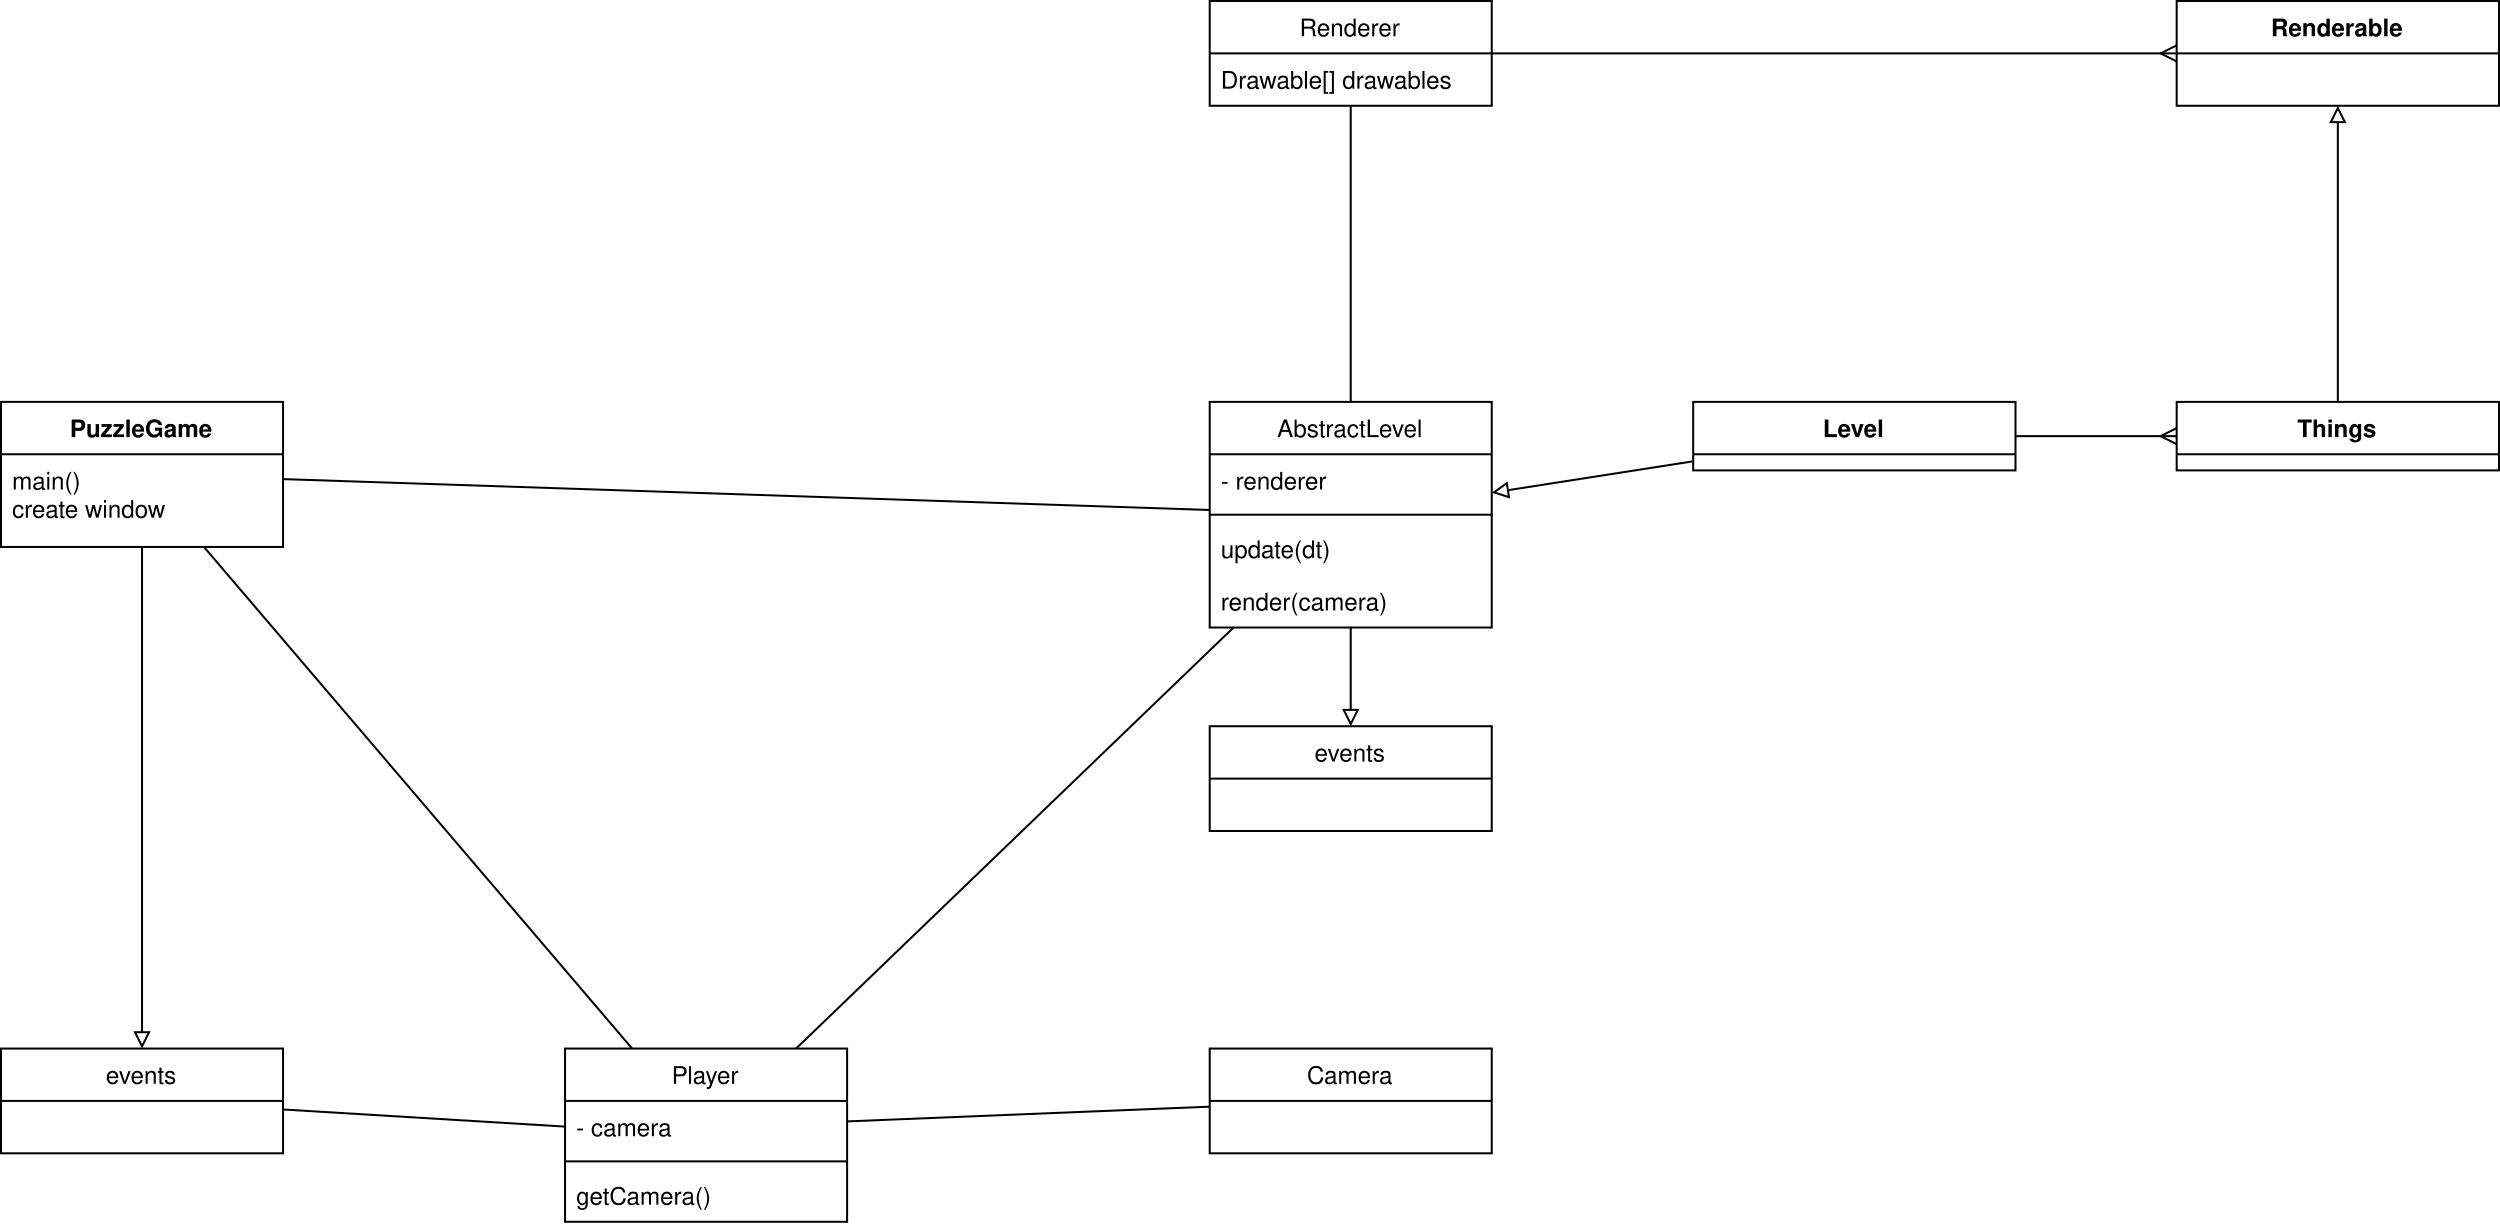
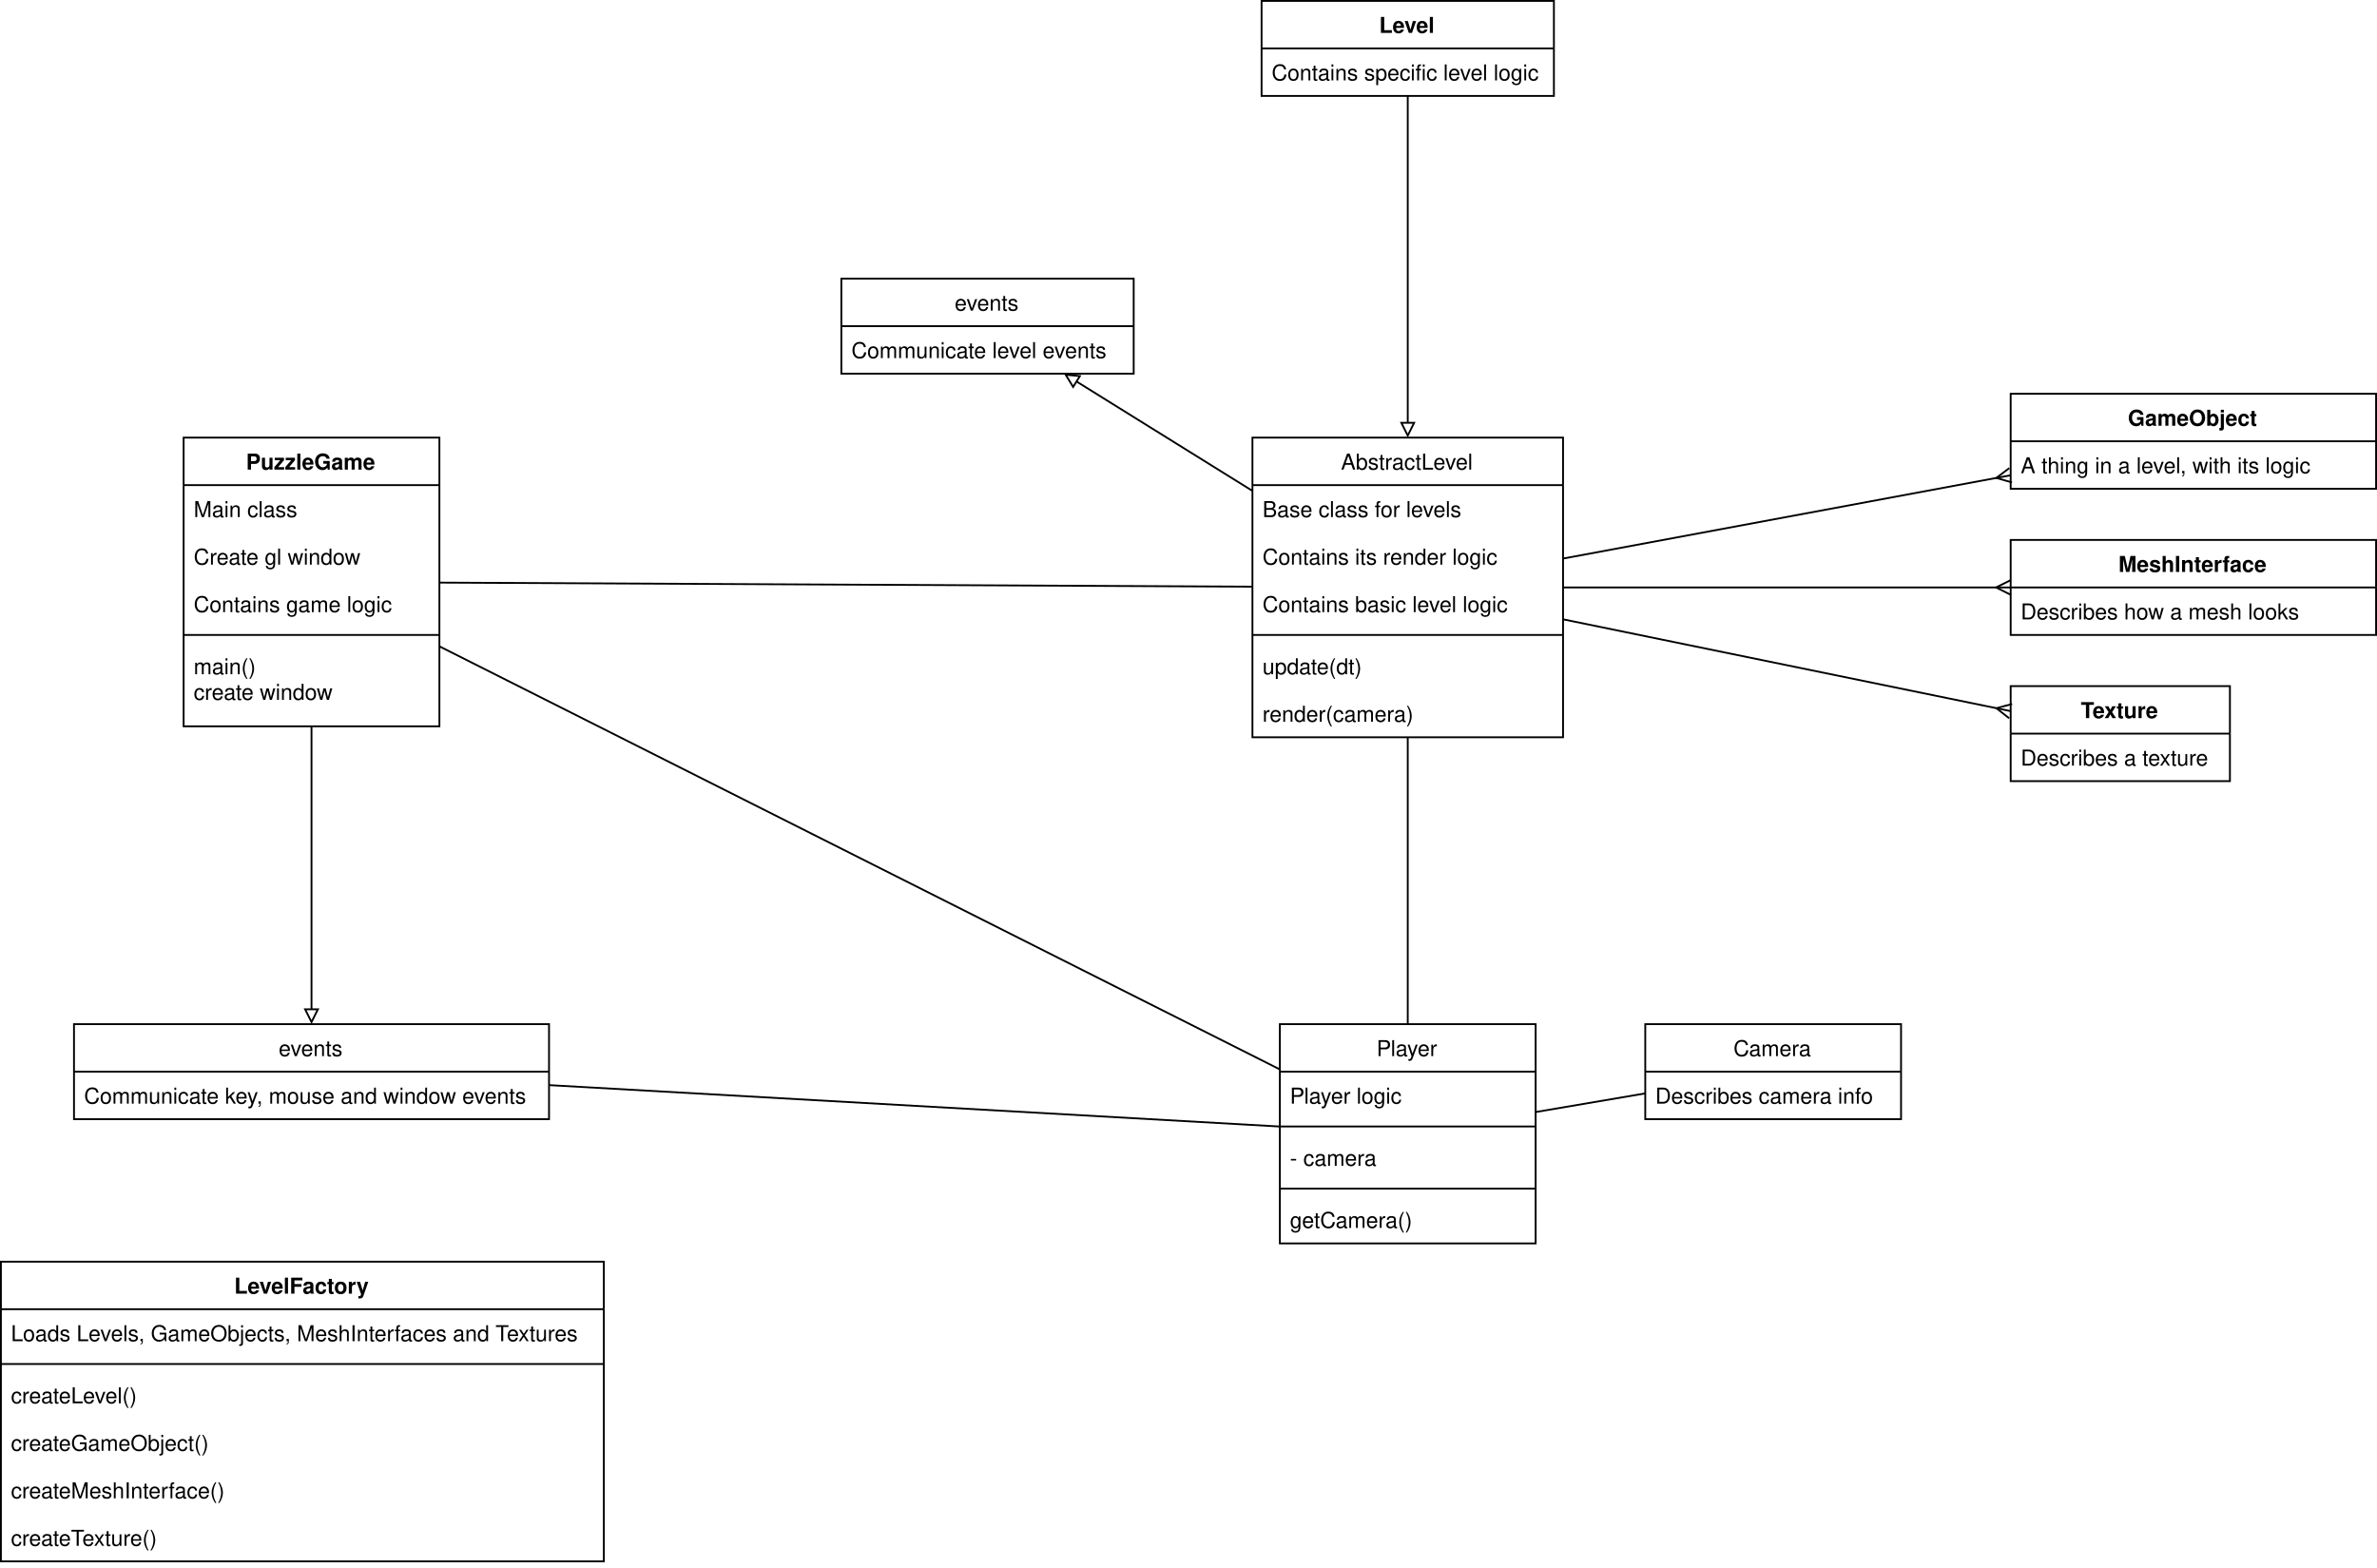
- <svg xmlns="http://www.w3.org/2000/svg" host="65bd71144e" version="1.1" width="1241px" height="610px" viewBox="-0.5 -0.5 1241 610" content="&lt;mxfile&gt;&lt;diagram id=&quot;w5_rh6Ukhu_xJBqzh0QR&quot; name=&quot;Page-1&quot;&gt;7Vtbb6M4FP41kboPrbhDHhvS6T50pKodaZ8dcBNrDI4cp0n669cGO1wMWxoIs6Ohqtr4+IJ9vnM3mdlhcnykYLv5TmKIZ5YRH2f2cmZZphNY/J+gnHLK3HFywpqiWA4qCK/oA0qiIal7FMNdZSAjBDO0rRIjkqYwYhUaoJQcqsPeCK4+dQvWUCO8RgDr1H9QzDY51TIMo+j4G6L1Rj363JMANVoSdhsQk0OJZD/M7JASwvJPyTGEWHBPMSaf962l97wzClPWaYKE4h3gvTzdC0xjSCGVG2QndezdASUYpLy1eCMpe5U9Bm9HG4TjJ3Aie/HUHQPRT9VabAhFH3w8wLzL5ATeTZlE1fLEagjjkGBCOSEl2QOKSa9iMfkYCnd82rM6nVkjfQfHysAnsGNqgwRjsN2hVbZlMTEBdI3SBWGMJHKQzjzJz3dIGTyWSJKZj5AkkNETHyJ7g0ACe1L8le1DISimI2mbkoy4EgggZXN9XrpAj3+QALaAaWtgLik4AHFodzFzl0LnJGGnwctPyDJ0KPkJa3A0IAQwWqe8ieGbmCZYhLiK3EsyI1ux2BZEKF0/ZWOWTkF5kScXJMLnvuFMCzYojmEqACQMMLA6C9iWoJRlrBEHWXAGhsadmx0p5G2zaPNfMZyykKT8LABlWEIuCgcoxKEJZaszzBJWLradUFXj+qDqmRpUMOb2SDaVwrBE6RfX33th5YpOTvmGxANKYi7WaDUa6pFkTyM1KpCWlusNVEJrN3OJQgwYeq+u34sH8/8tDzxnJB4Ezhd5kNlZxYUVJsKM5sQSI67DKGUFy4zKmdeDUXLqszAFhcW1/KrFdTyjukS+Lzmrxu7zNrrZ10Czr8/7jw8MH0ECu7pLs2Q7I85D7mjbrGc/r/q7ulCr5kJtc97N2PoDuNDzdguIE+5Cbv6aCVNum9kZQ2t2b+h/IwoBg9lGUxHUTQ42raj+NRysM4CDtT0N8zwGztgzqfUwam3aXofQ2LtSaKxk55IA4uElAempxTN+FjFYuiNU8lZzqoN7xsCpM7y2RItn1BYyDau2kmneefa89FNdOD/tEC7X0fPTJ/gu6gmTWg6jlqbVwd02qaXt9FdLpdqXqKWKaC/QSscfQys72yZfk/EfG+7C9RR9EvKBfM+4Qt4jge/je5TtLEu5krVr+x7TqZkV13fubMd3A88yvGDuuRe6Iterr2vcGYZVLHwtT+T1MFUDZtauo4Pq+iNZqsD/Ig8qJQjZPU4FwrV1Po1WqnH1QuwzBqc/t6aumeoG/Fqtd13lPadjTT0YIDlU+laC8pY3I5Dw/FCD889K8T9Bta06/Atq6IFeudOww0iaJ4GdutczLwIu4RBgWCD1QwC5vDU1NG0dTbsBOQxWED+THWKIiPVpPraG6BigqYD9U9UbALO5hhm35GGmeKIeN6nexSh6HQ3oEKrn6tlN2Gw8J1/4uS+s3y939oVDFNG8YOAQuNMN1WXxn9cQJ+cJ0Qjxn9+j2jhgDNzEA3M0HvS4sm0u7XRJJoZjlO+OxChPjzDvV8L0R+xLpc7JTv6Hnex8iWiqin0fSOd6/nebiU7Lm1VT7FICti1L/wVpw9zQcNSwm9KGDqCNmDbM9Rv8/TYGDN7EbMoa+oA4ZtYwtzQUc+t5k1deJiT7IBmMaEN9V0OSRzWCG1Nc0z+ucYIR8z8lNr9B+b/pBcTR3lYN9LBhEvmLRb7+PuA1Sx68WXz3Ir8kLL7CYj/8Cw==&lt;/diagram&gt;&lt;/mxfile&gt;">
+ <svg xmlns="http://www.w3.org/2000/svg" host="65bd71144e" version="1.1" width="1301px" height="858px" viewBox="-0.5 -0.5 1301 858" content="&lt;mxfile&gt;&lt;diagram id=&quot;w5_rh6Ukhu_xJBqzh0QR&quot; name=&quot;Page-1&quot;&gt;7Zxbj5s4FMc/TaTuQyNzh8eZTNtdaUY7aivtswNOwg7gCJy5ffq1wQ4XOwkJkHY1jqpOMMYB/3yOj/+2mVmL9PVbDrebBxyhZGaC6HVm3c1M0zA9i/5hKW9Vimu6VcI6jyOeqU74Eb8jngh46i6OUNHKSDBOSLxtJ4Y4y1BIWmkwz/FLO9sKJ+1f3cI1khJ+hDCRU/+JI7KpUk0AQH3iTxSvN+Kn92dSKHLzhGIDI/zSSLK+zKxFjjGpvqWvC5Sw2hMVU1339cDZ/Z3lKCN9LnD5FQV5E0+HIvqw/DDDGf1zuyFpQo8M+hVl0Q2rwvokTfkaJ+w8oEfyDYhfwLs8FBXoc2owXyOezeGNgv1840J+298QThHJ32iGHCWQxM9tFpAjXe/z1Q9Nv/DnVteBb59ZBwW9byJqYZng8EkkNipilIrygVxRovLGqyh+6SOO6a2YgNup6fEf51Zqu6BdRHWj/KpOde9voxcB8UjPMNnx233cvb8n6BtMkQSneInTBJZVusIZEZwYGZjE64x+D2mlopwmPKOcxNRyb/gJgrc0NdzESXQP3/CO1SklFz6Jo9sNzuN3Wixs0eZOiDqqZo4f7ErOM0cFzfMoeBqdpAf42sp4DwvCE0KcJHBbxMv9Y6QUd5zdYkJweqq5sCdEr0cbggDqt4FaRlAdv9ROzLB5nk3Tfzn+cCszxK81ID/AOGN+OoFFIWGmT0XK6s/xE1rgBOe1Ka2oHXWSBPoErchB8MUWhnG2vi/z3Nl1ynf+tCwJ02tXSWm5mziKUMagYQIJrAgxHFvW6svacG7pP1ppCzB3Zg698QU9Nupj+o9lz8kCZ/RZYFzyQxT/C2JN4PYAxg5sX42WoxQd6CmSIt8wkLK1LnIECWJdc1LeRcY6NQ30cqCOeU2grgyU+bc4KxjS0geDBK/jUDMdwNTzr8nUk5hK8JK4hFLBE5GscRG5lDJIUI3qJyN599mQcFoyTkuBLoFLlDziIiYxZuXnVd4O0mtQM4DdD9sIfeS+T6+hpfSpPv0xY23CMspAYGHOboD8fyhcsPa+SsC9IiXB3Ojpfu0RTNU2Jej36JkNmXXcO0rc63cGMiIMbsJ1FXBFHzzID1vWsb612KIwXrF+FSQVc93PnvbYlcWcFQyr+I7Rz9pyN8vGrH8v/2XCk7bgcSzY6A5dzcCRGJtgMhu2Jcg3TJTZUFth+dgYFtYmvCjvi94WPUUKbdK9TNo716SVuMcwaWeAJPrlewqzt8u0Ppe3sqbWJ9zL1FqfYZttA3M8e27ZnuO7JnD9wHXaJR6Q/uRyHbdbLpgDYNYFt8utnn0MSdGVhztXELaFiN0Stkdn2Lsly7HHYwLfaPfSs2MCg3schSP7v3ZCfqcPcm1FHKmUT00wnKVhyp2QgKk7mNMdTGULv4eAajoSSgme1mZ6UOurko4gzTiy+X2mhyEN9nP4wU1PJnaO2OL2dKNjmJ4vT118VMsbBs3v6S9HsDxfnjeksdWiNDymjGrTu5hi0FPaHmVYJSslC7Xz1MFoD0UEXBqNjqKImDLMO1SEebxERaNXBHG2wh/cQk9FOGcLH5NZqOtLqIYNmXutkzpoDCe1Ed6Qrz+u9oLLK0pUw5Ga4tePVlGe86sqylUIp0tmKyE5a4pLu/6mDiHEuGPLuDyVDiFwDHP9cjh2Cws28cyXcYEVLjUJBliv6jrq/CsgZzl/FdhRRAkLyPFZPVFZTWTQO4+04DQKW5V0MR1beV1Jg+0SFnoGelS4qpVek8E1taYxDjXlSi8VthFEjUC2yN02ggR9iojWNLrIBq/dmsr4AlPCWPWRn6ohsEY5CKV1RT/qyZMytD9k1aEHKecPUvZylAhlLYVVTrfoTjbLBU7TXUZtp1wjK0KdA4Q/lpGe6DUrw/gtVtuJWYfLduod0FUm26j3C3c0ymM57csu3zdnnpbazcl8malaQNz0ZU/orVpzmOJdqcPALJrV2wC0j+vh43ygbgFHlh9O5eMCOQ4ptdKvMCSYF6XXFPeBemIGrTOB5nmyVVvWdDKqHKLcYxgxPeaeK6fMpuvF5DzhARWbvxjOFQxRUW39qQz+JzXoXY60pR9tFMHZ0YyyEYyj3MjdtARPKzc9qCnEVCW1MbaxA1m5qbbelWb74RekDAOpWAs2nfkB2QVXJGunq3EOwqlYJTYdTkvWwSucrS5TEx1EVKWuTohUXmZUIeWxjoY5DKZCX53Q3QIJ1hg7cjrqykXvnjo0MTRwV5Vjm3OmWAee59Ahplh8LN6nZHjzC7dVefRSz7ecwHGA4xq+0SrYDMxuwePtqzKA9VtgVO20mgxjMA8anw5Gm+1os/afS3fKAaM9HrUdZ25Z7v7jTbZVbj/v2XCz3MFKqLXacKHa0N3BTPFKvnc/IBx/QkR+w09zvS5bqksOENcdahMyOH/FlgrqOB2qHPC2Ql1tvFMZr+Vd9fUDsiLcNN5NqfIzE04p/Rlbv4WftAp4wo7Pfp/eZO8bMIwBEdXRFw6cG1OpFo8f9HhD3zgArI5Nud7ccMH+0ymxdxxldF9bKjYeTRA4Gee+Ofa65A608cHk7K43HImcVK4zDxrlAnskkPSwfsNylb1+UbX15T8=&lt;/diagram&gt;&lt;/mxfile&gt;">
  <defs>
-     <clipPath id="mx-clip-604-31-132-26-0">
-       <rect x="604" y="31" width="132" height="26" />
-     </clipPath>
-     <clipPath id="mx-clip-4-230-132-46-0">
-       <rect x="4" y="230" width="132" height="46" />
-     </clipPath>
-     <clipPath id="mx-clip-284-551-132-26-0">
-       <rect x="284" y="551" width="132" height="26" />
-     </clipPath>
-     <clipPath id="mx-clip-284-585-132-26-0">
-       <rect x="284" y="585" width="132" height="26" />
-     </clipPath>
-     <clipPath id="mx-clip-604-230-132-26-0">
-       <rect x="604" y="230" width="132" height="26" />
-     </clipPath>
-     <clipPath id="mx-clip-604-264-132-26-0">
-       <rect x="604" y="264" width="132" height="26" />
-     </clipPath>
-     <clipPath id="mx-clip-604-290-132-26-0">
-       <rect x="604" y="290" width="132" height="26" />
+     <clipPath id="mx-clip-104-270-132-26-0">
+       <rect x="104" y="270" width="132" height="26" />
+     </clipPath>
+     <clipPath id="mx-clip-104-296-132-26-0">
+       <rect x="104" y="296" width="132" height="26" />
+     </clipPath>
+     <clipPath id="mx-clip-104-322-132-26-0">
+       <rect x="104" y="322" width="132" height="26" />
+     </clipPath>
+     <clipPath id="mx-clip-104-356-132-46-0">
+       <rect x="104" y="356" width="132" height="46" />
+     </clipPath>
+     <clipPath id="mx-clip-694-31-152-26-0">
+       <rect x="694" y="31" width="152" height="26" />
+     </clipPath>
+     <clipPath id="mx-clip-1104-246-192-26-0">
+       <rect x="1104" y="246" width="192" height="26" />
+     </clipPath>
+     <clipPath id="mx-clip-704-591-132-26-0">
+       <rect x="704" y="591" width="132" height="26" />
+     </clipPath>
+     <clipPath id="mx-clip-704-625-132-26-0">
+       <rect x="704" y="625" width="132" height="26" />
+     </clipPath>
+     <clipPath id="mx-clip-704-659-132-26-0">
+       <rect x="704" y="659" width="132" height="26" />
+     </clipPath>
+     <clipPath id="mx-clip-904-591-132-26-0">
+       <rect x="904" y="591" width="132" height="26" />
+     </clipPath>
+     <clipPath id="mx-clip-689-270-162-26-0">
+       <rect x="689" y="270" width="162" height="26" />
+     </clipPath>
+     <clipPath id="mx-clip-689-296-162-26-0">
+       <rect x="689" y="296" width="162" height="26" />
+     </clipPath>
+     <clipPath id="mx-clip-689-322-162-26-0">
+       <rect x="689" y="322" width="162" height="26" />
+     </clipPath>
+     <clipPath id="mx-clip-689-356-162-26-0">
+       <rect x="689" y="356" width="162" height="26" />
+     </clipPath>
+     <clipPath id="mx-clip-689-382-162-26-0">
+       <rect x="689" y="382" width="162" height="26" />
+     </clipPath>
+     <clipPath id="mx-clip-464-183-152-26-0">
+       <rect x="464" y="183" width="152" height="26" />
+     </clipPath>
+     <clipPath id="mx-clip-44-591-252-26-0">
+       <rect x="44" y="591" width="252" height="26" />
+     </clipPath>
+     <clipPath id="mx-clip-4-721-322-26-0">
+       <rect x="4" y="721" width="322" height="26" />
+     </clipPath>
+     <clipPath id="mx-clip-4-755-322-26-0">
+       <rect x="4" y="755" width="322" height="26" />
+     </clipPath>
+     <clipPath id="mx-clip-4-781-322-26-0">
+       <rect x="4" y="781" width="322" height="26" />
+     </clipPath>
+     <clipPath id="mx-clip-4-807-322-26-0">
+       <rect x="4" y="807" width="322" height="26" />
+     </clipPath>
+     <clipPath id="mx-clip-4-833-322-26-0">
+       <rect x="4" y="833" width="322" height="26" />
+     </clipPath>
+     <clipPath id="mx-clip-1104-406-112-26-0">
+       <rect x="1104" y="406" width="112" height="26" />
+     </clipPath>
+     <clipPath id="mx-clip-1104-326-192-26-0">
+       <rect x="1104" y="326" width="192" height="26" />
    </clipPath>
  </defs>
  <g>
-     <path d="M 600 26 L 600 0 L 740 0 L 740 26" fill="none" stroke="rgb(0, 0, 0)" stroke-miterlimit="10" pointer-events="all" />
-     <path d="M 600 26 L 600 52 L 740 52 L 740 26" fill="none" stroke="rgb(0, 0, 0)" stroke-miterlimit="10" pointer-events="none" />
-     <path d="M 600 26 L 740 26" fill="none" stroke="rgb(0, 0, 0)" stroke-miterlimit="10" pointer-events="none" />
-     <g fill="rgb(0, 0, 0)" font-family="Helvetica" pointer-events="none" text-anchor="middle" font-size="12px">
-       <text x="669.5" y="17.5">
-                 Renderer
-             </text>
-     </g>
-     <g fill="rgb(0, 0, 0)" font-family="Helvetica" pointer-events="none" clip-path="url(#mx-clip-604-31-132-26-0)" font-size="12px">
-       <text x="605.5" y="43.5">
-                 Drawable[] drawables
-             </text>
-     </g>
-     <path d="M 100.73 271 L 313.29 520" fill="none" stroke="rgb(0, 0, 0)" stroke-miterlimit="10" pointer-events="none" />
-     <path d="M 140 237.33 L 600 252.67" fill="none" stroke="rgb(0, 0, 0)" stroke-miterlimit="10" pointer-events="none" />
-     <path d="M 70 511.88 L 70 271" fill="none" stroke="rgb(0, 0, 0)" stroke-miterlimit="10" pointer-events="none" />
-     <path d="M 70 518.88 L 66.5 511.88 L 73.5 511.88 Z" fill="none" stroke="rgb(0, 0, 0)" stroke-miterlimit="10" pointer-events="none" />
-     <path d="M 0 225 L 0 199 L 140 199 L 140 225" fill="rgb(255, 255, 255)" stroke="rgb(0, 0, 0)" stroke-miterlimit="10" pointer-events="none" />
-     <path d="M 0 225 L 0 271 L 140 271 L 140 225" fill="none" stroke="rgb(0, 0, 0)" stroke-miterlimit="10" pointer-events="none" />
-     <path d="M 0 225 L 140 225" fill="none" stroke="rgb(0, 0, 0)" stroke-miterlimit="10" pointer-events="none" />
-     <g fill="rgb(0, 0, 0)" font-family="Helvetica" font-weight="bold" pointer-events="none" text-anchor="middle" font-size="12px">
-       <text x="69.5" y="216.5">
+     <path d="M 240 353.23 L 700 584.77" fill="none" stroke="rgb(0, 0, 0)" stroke-miterlimit="10" pointer-events="stroke" />
+     <path d="M 170 551.88 L 170 397" fill="none" stroke="rgb(0, 0, 0)" stroke-miterlimit="10" pointer-events="stroke" />
+     <path d="M 170 558.88 L 166.5 551.88 L 173.5 551.88 Z" fill="none" stroke="rgb(0, 0, 0)" stroke-miterlimit="10" pointer-events="all" />
+     <path d="M 100 265 L 100 239 L 240 239 L 240 265" fill="rgb(255, 255, 255)" stroke="rgb(0, 0, 0)" stroke-miterlimit="10" pointer-events="all" />
+     <path d="M 100 265 L 100 397 L 240 397 L 240 265" fill="none" stroke="rgb(0, 0, 0)" stroke-miterlimit="10" pointer-events="none" />
+     <path d="M 100 265 L 240 265" fill="none" stroke="rgb(0, 0, 0)" stroke-miterlimit="10" pointer-events="none" />
+     <g fill="rgb(0, 0, 0)" font-family="Helvetica" font-weight="bold" pointer-events="none" text-anchor="middle" font-size="12px">
+       <text x="169.5" y="256.5">
                PuzzleGame
            </text>
    </g>
-     <g fill="rgb(0, 0, 0)" font-family="Helvetica" pointer-events="none" clip-path="url(#mx-clip-4-230-132-46-0)" font-size="12px">
-       <text x="5.5" y="242.5">
+     <g fill="rgb(0, 0, 0)" font-family="Helvetica" pointer-events="none" clip-path="url(#mx-clip-104-270-132-26-0)" font-size="12px">
+       <text x="105.5" y="282.5">
+                 Main class
+             </text>
+     </g>
+     <g fill="rgb(0, 0, 0)" font-family="Helvetica" pointer-events="none" clip-path="url(#mx-clip-104-296-132-26-0)" font-size="12px">
+       <text x="105.5" y="308.5">
+                 Create gl window
+             </text>
+     </g>
+     <g fill="rgb(0, 0, 0)" font-family="Helvetica" pointer-events="none" clip-path="url(#mx-clip-104-322-132-26-0)" font-size="12px">
+       <text x="105.5" y="334.5">
+                 Contains game logic
+             </text>
+     </g>
+     <path d="M 100 347 L 240 347" fill="none" stroke="rgb(0, 0, 0)" stroke-miterlimit="10" pointer-events="none" />
+     <g fill="rgb(0, 0, 0)" font-family="Helvetica" pointer-events="none" clip-path="url(#mx-clip-104-356-132-46-0)" font-size="12px">
+       <text x="105.5" y="368.5">
                main()
            </text>
-       <text x="5.5" y="256.5">
+       <text x="105.5" y="382.5">
                create window
            </text>
    </g>
-     <path d="M 1080 26 L 1080 0 L 1240 0 L 1240 26" fill="rgb(255, 255, 255)" stroke="rgb(0, 0, 0)" stroke-miterlimit="10" pointer-events="none" />
-     <path d="M 1080 26 L 1080 52 L 1240 52 L 1240 26" fill="none" stroke="rgb(0, 0, 0)" stroke-miterlimit="10" pointer-events="none" />
-     <path d="M 1080 26 L 1240 26" fill="none" stroke="rgb(0, 0, 0)" stroke-miterlimit="10" pointer-events="none" />
-     <g fill="rgb(0, 0, 0)" font-family="Helvetica" font-weight="bold" pointer-events="none" text-anchor="middle" font-size="12px">
-       <text x="1159.5" y="17.5">
-                 Renderable
-             </text>
-     </g>
-     <path d="M 740 26 L 1080 26" fill="none" stroke="rgb(0, 0, 0)" stroke-miterlimit="10" pointer-events="none" />
-     <path d="M 1080 22 L 1072 26 L 1080 30" fill="none" stroke="rgb(0, 0, 0)" stroke-miterlimit="10" pointer-events="none" />
-     <path d="M 840 225 L 840 199 L 1000 199 L 1000 225" fill="rgb(255, 255, 255)" stroke="rgb(0, 0, 0)" stroke-miterlimit="10" pointer-events="none" />
-     <path d="M 840 225 L 840 233 L 1000 233 L 1000 225" fill="none" stroke="rgb(0, 0, 0)" stroke-miterlimit="10" pointer-events="none" />
-     <path d="M 840 225 L 1000 225" fill="none" stroke="rgb(0, 0, 0)" stroke-miterlimit="10" pointer-events="none" />
-     <g fill="rgb(0, 0, 0)" font-family="Helvetica" font-weight="bold" pointer-events="none" text-anchor="middle" font-size="12px">
-       <text x="919.5" y="216.5">
+     <path d="M 690 26 L 690 0 L 850 0 L 850 26" fill="rgb(255, 255, 255)" stroke="rgb(0, 0, 0)" stroke-miterlimit="10" pointer-events="none" />
+     <path d="M 690 26 L 690 52 L 850 52 L 850 26" fill="none" stroke="rgb(0, 0, 0)" stroke-miterlimit="10" pointer-events="none" />
+     <path d="M 690 26 L 850 26" fill="none" stroke="rgb(0, 0, 0)" stroke-miterlimit="10" pointer-events="none" />
+     <g fill="rgb(0, 0, 0)" font-family="Helvetica" font-weight="bold" pointer-events="none" text-anchor="middle" font-size="12px">
+       <text x="769.5" y="17.5">
                Level
            </text>
    </g>
-     <path d="M 1160 199 L 1160 60.12" fill="none" stroke="rgb(0, 0, 0)" stroke-miterlimit="10" pointer-events="none" />
-     <path d="M 1160 53.12 L 1163.5 60.12 L 1156.5 60.12 Z" fill="none" stroke="rgb(0, 0, 0)" stroke-miterlimit="10" pointer-events="none" />
-     <path d="M 1080 225 L 1080 199 L 1240 199 L 1240 225" fill="rgb(255, 255, 255)" stroke="rgb(0, 0, 0)" stroke-miterlimit="10" pointer-events="none" />
-     <path d="M 1080 225 L 1080 233 L 1240 233 L 1240 225" fill="none" stroke="rgb(0, 0, 0)" stroke-miterlimit="10" pointer-events="none" />
-     <path d="M 1080 225 L 1240 225" fill="none" stroke="rgb(0, 0, 0)" stroke-miterlimit="10" pointer-events="none" />
-     <g fill="rgb(0, 0, 0)" font-family="Helvetica" font-weight="bold" pointer-events="none" text-anchor="middle" font-size="12px">
-       <text x="1159.5" y="216.5">
-                 Things
-             </text>
-     </g>
-     <path d="M 1000 216 L 1080 216" fill="none" stroke="rgb(0, 0, 0)" stroke-miterlimit="10" pointer-events="none" />
-     <path d="M 1080 212 L 1072 216 L 1080 220" fill="none" stroke="rgb(0, 0, 0)" stroke-miterlimit="10" pointer-events="none" />
-     <path d="M 420 556.16 L 600 548.84" fill="none" stroke="rgb(0, 0, 0)" stroke-miterlimit="10" pointer-events="none" />
-     <path d="M 394.68 520 L 611.82 311" fill="none" stroke="rgb(0, 0, 0)" stroke-miterlimit="10" pointer-events="none" />
-     <path d="M 280 546 L 280 520 L 420 520 L 420 546" fill="none" stroke="rgb(0, 0, 0)" stroke-miterlimit="10" pointer-events="none" />
-     <path d="M 280 546 L 280 606 L 420 606 L 420 546" fill="none" stroke="rgb(0, 0, 0)" stroke-miterlimit="10" pointer-events="none" />
-     <path d="M 280 546 L 420 546" fill="none" stroke="rgb(0, 0, 0)" stroke-miterlimit="10" pointer-events="none" />
-     <g fill="rgb(0, 0, 0)" font-family="Helvetica" pointer-events="none" text-anchor="middle" font-size="12px">
-       <text x="349.5" y="537.5">
+     <g fill="rgb(0, 0, 0)" font-family="Helvetica" pointer-events="none" clip-path="url(#mx-clip-694-31-152-26-0)" font-size="12px">
+       <text x="695.5" y="43.5">
+                 Contains specific level logic
+             </text>
+     </g>
+     <path d="M 1100 241 L 1100 215 L 1300 215 L 1300 241" fill="rgb(255, 255, 255)" stroke="rgb(0, 0, 0)" stroke-miterlimit="10" pointer-events="none" />
+     <path d="M 1100 241 L 1100 267 L 1300 267 L 1300 241" fill="none" stroke="rgb(0, 0, 0)" stroke-miterlimit="10" pointer-events="none" />
+     <path d="M 1100 241 L 1300 241" fill="none" stroke="rgb(0, 0, 0)" stroke-miterlimit="10" pointer-events="none" />
+     <g fill="rgb(0, 0, 0)" font-family="Helvetica" font-weight="bold" pointer-events="none" text-anchor="middle" font-size="12px">
+       <text x="1199.5" y="232.5">
+                 GameObject
+             </text>
+     </g>
+     <g fill="rgb(0, 0, 0)" font-family="Helvetica" pointer-events="none" clip-path="url(#mx-clip-1104-246-192-26-0)" font-size="12px">
+       <text x="1105.5" y="258.5">
+                 A thing in a level, with its logic
+             </text>
+     </g>
+     <path d="M 855 305.19 L 1100 259.6" fill="none" stroke="rgb(0, 0, 0)" stroke-miterlimit="10" pointer-events="none" />
+     <path d="M 1099.27 255.67 L 1092.13 261.07 L 1100.73 263.54" fill="none" stroke="rgb(0, 0, 0)" stroke-miterlimit="10" pointer-events="none" />
+     <path d="M 840 608.1 L 900 597.9" fill="none" stroke="rgb(0, 0, 0)" stroke-miterlimit="10" pointer-events="none" />
+     <path d="M 700 586 L 700 560 L 840 560 L 840 586" fill="none" stroke="rgb(0, 0, 0)" stroke-miterlimit="10" pointer-events="none" />
+     <path d="M 700 586 L 700 680 L 840 680 L 840 586" fill="none" stroke="rgb(0, 0, 0)" stroke-miterlimit="10" pointer-events="none" />
+     <path d="M 700 586 L 840 586" fill="none" stroke="rgb(0, 0, 0)" stroke-miterlimit="10" pointer-events="none" />
+     <g fill="rgb(0, 0, 0)" font-family="Helvetica" pointer-events="none" text-anchor="middle" font-size="12px">
+       <text x="769.5" y="577.5">
                Player
            </text>
    </g>
-     <g fill="rgb(0, 0, 0)" font-family="Helvetica" pointer-events="none" clip-path="url(#mx-clip-284-551-132-26-0)" font-size="12px">
-       <text x="285.5" y="563.5">
+     <g fill="rgb(0, 0, 0)" font-family="Helvetica" pointer-events="none" clip-path="url(#mx-clip-704-591-132-26-0)" font-size="12px">
+       <text x="705.5" y="603.5">
+                 Player logic
+             </text>
+     </g>
+     <path d="M 700 616 L 840 616" fill="none" stroke="rgb(0, 0, 0)" stroke-miterlimit="10" pointer-events="none" />
+     <g fill="rgb(0, 0, 0)" font-family="Helvetica" pointer-events="none" clip-path="url(#mx-clip-704-625-132-26-0)" font-size="12px">
+       <text x="705.5" y="637.5">
                - camera
            </text>
    </g>
-     <path d="M 280 576 L 420 576" fill="none" stroke="rgb(0, 0, 0)" stroke-miterlimit="10" pointer-events="none" />
-     <g fill="rgb(0, 0, 0)" font-family="Helvetica" pointer-events="none" clip-path="url(#mx-clip-284-585-132-26-0)" font-size="12px">
-       <text x="285.5" y="597.5">
+     <path d="M 700 650 L 840 650" fill="none" stroke="rgb(0, 0, 0)" stroke-miterlimit="10" pointer-events="none" />
+     <g fill="rgb(0, 0, 0)" font-family="Helvetica" pointer-events="none" clip-path="url(#mx-clip-704-659-132-26-0)" font-size="12px">
+       <text x="705.5" y="671.5">
                getCamera()
            </text>
    </g>
-     <path d="M 600 546 L 600 520 L 740 520 L 740 546" fill="none" stroke="rgb(0, 0, 0)" stroke-miterlimit="10" pointer-events="none" />
-     <path d="M 600 546 L 600 572 L 740 572 L 740 546" fill="none" stroke="rgb(0, 0, 0)" stroke-miterlimit="10" pointer-events="none" />
-     <path d="M 600 546 L 740 546" fill="none" stroke="rgb(0, 0, 0)" stroke-miterlimit="10" pointer-events="none" />
-     <g fill="rgb(0, 0, 0)" font-family="Helvetica" pointer-events="none" text-anchor="middle" font-size="12px">
-       <text x="669.5" y="537.5">
+     <path d="M 900 586 L 900 560 L 1040 560 L 1040 586" fill="none" stroke="rgb(0, 0, 0)" stroke-miterlimit="10" pointer-events="none" />
+     <path d="M 900 586 L 900 612 L 1040 612 L 1040 586" fill="none" stroke="rgb(0, 0, 0)" stroke-miterlimit="10" pointer-events="none" />
+     <path d="M 900 586 L 1040 586" fill="none" stroke="rgb(0, 0, 0)" stroke-miterlimit="10" pointer-events="none" />
+     <g fill="rgb(0, 0, 0)" font-family="Helvetica" pointer-events="none" text-anchor="middle" font-size="12px">
+       <text x="969.5" y="577.5">
                Camera
            </text>
    </g>
-     <path d="M 748.02 242.83 L 840 228.48" fill="none" stroke="rgb(0, 0, 0)" stroke-miterlimit="10" pointer-events="none" />
-     <path d="M 741.1 243.91 L 747.48 239.37 L 748.56 246.29 Z" fill="none" stroke="rgb(0, 0, 0)" stroke-miterlimit="10" pointer-events="none" />
-     <path d="M 670 199 L 670 52" fill="none" stroke="rgb(0, 0, 0)" stroke-miterlimit="10" pointer-events="none" />
-     <path d="M 670 311 L 670 351.88" fill="none" stroke="rgb(0, 0, 0)" stroke-miterlimit="10" pointer-events="none" />
-     <path d="M 670 358.88 L 666.5 351.88 L 673.5 351.88 Z" fill="none" stroke="rgb(0, 0, 0)" stroke-miterlimit="10" pointer-events="none" />
-     <path d="M 600 225 L 600 199 L 740 199 L 740 225" fill="none" stroke="rgb(0, 0, 0)" stroke-miterlimit="10" pointer-events="none" />
-     <path d="M 600 225 L 600 311 L 740 311 L 740 225" fill="none" stroke="rgb(0, 0, 0)" stroke-miterlimit="10" pointer-events="none" />
-     <path d="M 600 225 L 740 225" fill="none" stroke="rgb(0, 0, 0)" stroke-miterlimit="10" pointer-events="none" />
-     <g fill="rgb(0, 0, 0)" font-family="Helvetica" pointer-events="none" text-anchor="middle" font-size="12px">
-       <text x="669.5" y="216.5">
+     <g fill="rgb(0, 0, 0)" font-family="Helvetica" pointer-events="none" clip-path="url(#mx-clip-904-591-132-26-0)" font-size="12px">
+       <text x="905.5" y="603.5">
+                 Describes camera info
+             </text>
+     </g>
+     <path d="M 770 230.88 L 770 52" fill="none" stroke="rgb(0, 0, 0)" stroke-miterlimit="10" pointer-events="none" />
+     <path d="M 770 237.88 L 766.5 230.88 L 773.5 230.88 Z" fill="none" stroke="rgb(0, 0, 0)" stroke-miterlimit="10" pointer-events="none" />
+     <path d="M 685 268.15 L 588.71 208.29" fill="none" stroke="rgb(0, 0, 0)" stroke-miterlimit="10" pointer-events="none" />
+     <path d="M 582.77 204.59 L 590.56 205.31 L 586.86 211.26 Z" fill="none" stroke="rgb(0, 0, 0)" stroke-miterlimit="10" pointer-events="none" />
+     <path d="M 685 265 L 685 239 L 855 239 L 855 265" fill="none" stroke="rgb(0, 0, 0)" stroke-miterlimit="10" pointer-events="none" />
+     <path d="M 685 265 L 685 403 L 855 403 L 855 265" fill="none" stroke="rgb(0, 0, 0)" stroke-miterlimit="10" pointer-events="none" />
+     <path d="M 685 265 L 855 265" fill="none" stroke="rgb(0, 0, 0)" stroke-miterlimit="10" pointer-events="none" />
+     <g fill="rgb(0, 0, 0)" font-family="Helvetica" pointer-events="none" text-anchor="middle" font-size="12px">
+       <text x="769.5" y="256.5">
                AbstractLevel
            </text>
    </g>
-     <g fill="rgb(0, 0, 0)" font-family="Helvetica" pointer-events="none" clip-path="url(#mx-clip-604-230-132-26-0)" font-size="12px">
-       <text x="605.5" y="242.5">
-                 - renderer
-             </text>
-     </g>
-     <path d="M 600 255 L 740 255" fill="none" stroke="rgb(0, 0, 0)" stroke-miterlimit="10" pointer-events="none" />
-     <g fill="rgb(0, 0, 0)" font-family="Helvetica" pointer-events="none" clip-path="url(#mx-clip-604-264-132-26-0)" font-size="12px">
-       <text x="605.5" y="276.5">
+     <g fill="rgb(0, 0, 0)" font-family="Helvetica" pointer-events="none" clip-path="url(#mx-clip-689-270-162-26-0)" font-size="12px">
+       <text x="690.5" y="282.5">
+                 Base class for levels
+             </text>
+     </g>
+     <g fill="rgb(0, 0, 0)" font-family="Helvetica" pointer-events="none" clip-path="url(#mx-clip-689-296-162-26-0)" font-size="12px">
+       <text x="690.5" y="308.5">
+                 Contains its render logic
+             </text>
+     </g>
+     <g fill="rgb(0, 0, 0)" font-family="Helvetica" pointer-events="none" clip-path="url(#mx-clip-689-322-162-26-0)" font-size="12px">
+       <text x="690.5" y="334.5">
+                 Contains basic level logic
+             </text>
+     </g>
+     <path d="M 685 347 L 855 347" fill="none" stroke="rgb(0, 0, 0)" stroke-miterlimit="10" pointer-events="none" />
+     <g fill="rgb(0, 0, 0)" font-family="Helvetica" pointer-events="none" clip-path="url(#mx-clip-689-356-162-26-0)" font-size="12px">
+       <text x="690.5" y="368.5">
                update(dt)
            </text>
    </g>
-     <g fill="rgb(0, 0, 0)" font-family="Helvetica" pointer-events="none" clip-path="url(#mx-clip-604-290-132-26-0)" font-size="12px">
-       <text x="605.5" y="302.5">
+     <g fill="rgb(0, 0, 0)" font-family="Helvetica" pointer-events="none" clip-path="url(#mx-clip-689-382-162-26-0)" font-size="12px">
+       <text x="690.5" y="394.5">
                render(camera)
            </text>
    </g>
-     <path d="M 600 386 L 600 360 L 740 360 L 740 386" fill="none" stroke="rgb(0, 0, 0)" stroke-miterlimit="10" pointer-events="none" />
-     <path d="M 600 386 L 600 412 L 740 412 L 740 386" fill="none" stroke="rgb(0, 0, 0)" stroke-miterlimit="10" pointer-events="none" />
-     <path d="M 600 386 L 740 386" fill="none" stroke="rgb(0, 0, 0)" stroke-miterlimit="10" pointer-events="none" />
-     <g fill="rgb(0, 0, 0)" font-family="Helvetica" pointer-events="none" text-anchor="middle" font-size="12px">
-       <text x="669.5" y="377.5">
+     <path d="M 460 178 L 460 152 L 620 152 L 620 178" fill="none" stroke="rgb(0, 0, 0)" stroke-miterlimit="10" pointer-events="none" />
+     <path d="M 460 178 L 460 204 L 620 204 L 620 178" fill="none" stroke="rgb(0, 0, 0)" stroke-miterlimit="10" pointer-events="none" />
+     <path d="M 460 178 L 620 178" fill="none" stroke="rgb(0, 0, 0)" stroke-miterlimit="10" pointer-events="none" />
+     <g fill="rgb(0, 0, 0)" font-family="Helvetica" pointer-events="none" text-anchor="middle" font-size="12px">
+       <text x="539.5" y="169.5">
                events
            </text>
    </g>
-     <path d="M 140 550.25 L 280 558.75" fill="none" stroke="rgb(0, 0, 0)" stroke-miterlimit="10" pointer-events="none" />
-     <path d="M 0 546 L 0 520 L 140 520 L 140 546" fill="none" stroke="rgb(0, 0, 0)" stroke-miterlimit="10" pointer-events="none" />
-     <path d="M 0 546 L 0 572 L 140 572 L 140 546" fill="none" stroke="rgb(0, 0, 0)" stroke-miterlimit="10" pointer-events="none" />
-     <path d="M 0 546 L 140 546" fill="none" stroke="rgb(0, 0, 0)" stroke-miterlimit="10" pointer-events="none" />
-     <g fill="rgb(0, 0, 0)" font-family="Helvetica" pointer-events="none" text-anchor="middle" font-size="12px">
-       <text x="69.5" y="537.5">
+     <g fill="rgb(0, 0, 0)" font-family="Helvetica" pointer-events="none" clip-path="url(#mx-clip-464-183-152-26-0)" font-size="12px">
+       <text x="465.5" y="195.5">
+                 Communicate level events
+             </text>
+     </g>
+     <path d="M 300 593.37 L 700 616.03" fill="none" stroke="rgb(0, 0, 0)" stroke-miterlimit="10" pointer-events="none" />
+     <path d="M 40 586 L 40 560 L 300 560 L 300 586" fill="none" stroke="rgb(0, 0, 0)" stroke-miterlimit="10" pointer-events="none" />
+     <path d="M 40 586 L 40 612 L 300 612 L 300 586" fill="none" stroke="rgb(0, 0, 0)" stroke-miterlimit="10" pointer-events="none" />
+     <path d="M 40 586 L 300 586" fill="none" stroke="rgb(0, 0, 0)" stroke-miterlimit="10" pointer-events="none" />
+     <g fill="rgb(0, 0, 0)" font-family="Helvetica" pointer-events="none" text-anchor="middle" font-size="12px">
+       <text x="169.5" y="577.5">
                events
            </text>
    </g>
+     <g fill="rgb(0, 0, 0)" font-family="Helvetica" pointer-events="none" clip-path="url(#mx-clip-44-591-252-26-0)" font-size="12px">
+       <text x="45.5" y="603.5">
+                 Communicate key, mouse and window events
+             </text>
+     </g>
+     <path d="M 0 716 L 0 690 L 330 690 L 330 716" fill="rgb(255, 255, 255)" stroke="rgb(0, 0, 0)" stroke-miterlimit="10" pointer-events="none" />
+     <path d="M 0 716 L 0 854 L 330 854 L 330 716" fill="none" stroke="rgb(0, 0, 0)" stroke-miterlimit="10" pointer-events="none" />
+     <path d="M 0 716 L 330 716" fill="none" stroke="rgb(0, 0, 0)" stroke-miterlimit="10" pointer-events="none" />
+     <g fill="rgb(0, 0, 0)" font-family="Helvetica" font-weight="bold" pointer-events="none" text-anchor="middle" font-size="12px">
+       <text x="164.5" y="707.5">
+                 LevelFactory
+             </text>
+     </g>
+     <g fill="rgb(0, 0, 0)" font-family="Helvetica" pointer-events="none" clip-path="url(#mx-clip-4-721-322-26-0)" font-size="12px">
+       <text x="5.5" y="733.5">
+                 Loads Levels, GameObjects, MeshInterfaces and Textures
+             </text>
+     </g>
+     <path d="M 0 746 L 330 746" fill="none" stroke="rgb(0, 0, 0)" stroke-miterlimit="10" pointer-events="none" />
+     <g fill="rgb(0, 0, 0)" font-family="Helvetica" pointer-events="none" clip-path="url(#mx-clip-4-755-322-26-0)" font-size="12px">
+       <text x="5.5" y="767.5">
+                 createLevel()
+             </text>
+     </g>
+     <g fill="rgb(0, 0, 0)" font-family="Helvetica" pointer-events="none" clip-path="url(#mx-clip-4-781-322-26-0)" font-size="12px">
+       <text x="5.5" y="793.5">
+                 createGameObject()
+             </text>
+     </g>
+     <g fill="rgb(0, 0, 0)" font-family="Helvetica" pointer-events="none" clip-path="url(#mx-clip-4-807-322-26-0)" font-size="12px">
+       <text x="5.5" y="819.5">
+                 createMeshInterface()
+             </text>
+     </g>
+     <g fill="rgb(0, 0, 0)" font-family="Helvetica" pointer-events="none" clip-path="url(#mx-clip-4-833-322-26-0)" font-size="12px">
+       <text x="5.5" y="845.5">
+                 createTexture()
+             </text>
+     </g>
+     <path d="M 240 318.35 L 685 320.58" fill="none" stroke="rgb(0, 0, 0)" stroke-miterlimit="10" pointer-events="none" />
+     <path d="M 770 560 L 770 403" fill="none" stroke="rgb(0, 0, 0)" stroke-miterlimit="10" pointer-events="none" />
+     <path d="M 1100 401 L 1100 375 L 1220 375 L 1220 401" fill="rgb(255, 255, 255)" stroke="rgb(0, 0, 0)" stroke-miterlimit="10" pointer-events="none" />
+     <path d="M 1100 401 L 1100 427 L 1220 427 L 1220 401" fill="none" stroke="rgb(0, 0, 0)" stroke-miterlimit="10" pointer-events="none" />
+     <path d="M 1100 401 L 1220 401" fill="none" stroke="rgb(0, 0, 0)" stroke-miterlimit="10" pointer-events="none" />
+     <g fill="rgb(0, 0, 0)" font-family="Helvetica" font-weight="bold" pointer-events="none" text-anchor="middle" font-size="12px">
+       <text x="1159.5" y="392.5">
+                 Texture
+             </text>
+     </g>
+     <g fill="rgb(0, 0, 0)" font-family="Helvetica" pointer-events="none" clip-path="url(#mx-clip-1104-406-112-26-0)" font-size="12px">
+       <text x="1105.5" y="418.5">
+                 Describes a texture
+             </text>
+     </g>
+     <path d="M 1100 321 L 1100 295 L 1300 295 L 1300 321" fill="rgb(255, 255, 255)" stroke="rgb(0, 0, 0)" stroke-miterlimit="10" pointer-events="none" />
+     <path d="M 1100 321 L 1100 347 L 1300 347 L 1300 321" fill="none" stroke="rgb(0, 0, 0)" stroke-miterlimit="10" pointer-events="none" />
+     <path d="M 1100 321 L 1300 321" fill="none" stroke="rgb(0, 0, 0)" stroke-miterlimit="10" pointer-events="none" />
+     <g fill="rgb(0, 0, 0)" font-family="Helvetica" font-weight="bold" pointer-events="none" text-anchor="middle" font-size="12px">
+       <text x="1199.5" y="312.5">
+                 MeshInterface
+             </text>
+     </g>
+     <g fill="rgb(0, 0, 0)" font-family="Helvetica" pointer-events="none" clip-path="url(#mx-clip-1104-326-192-26-0)" font-size="12px">
+       <text x="1105.5" y="338.5">
+                 Describes how a mesh looks
+             </text>
+     </g>
+     <path d="M 855 338.44 L 1100 388.69" fill="none" stroke="rgb(0, 0, 0)" stroke-miterlimit="10" pointer-events="none" />
+     <path d="M 1100.8 384.77 L 1092.16 387.08 L 1099.2 392.61" fill="none" stroke="rgb(0, 0, 0)" stroke-miterlimit="10" pointer-events="none" />
+     <path d="M 855 321 L 1100 321" fill="none" stroke="rgb(0, 0, 0)" stroke-miterlimit="10" pointer-events="none" />
+     <path d="M 1100 317 L 1092 321 L 1100 325" fill="none" stroke="rgb(0, 0, 0)" stroke-miterlimit="10" pointer-events="none" />
  </g>
</svg>
